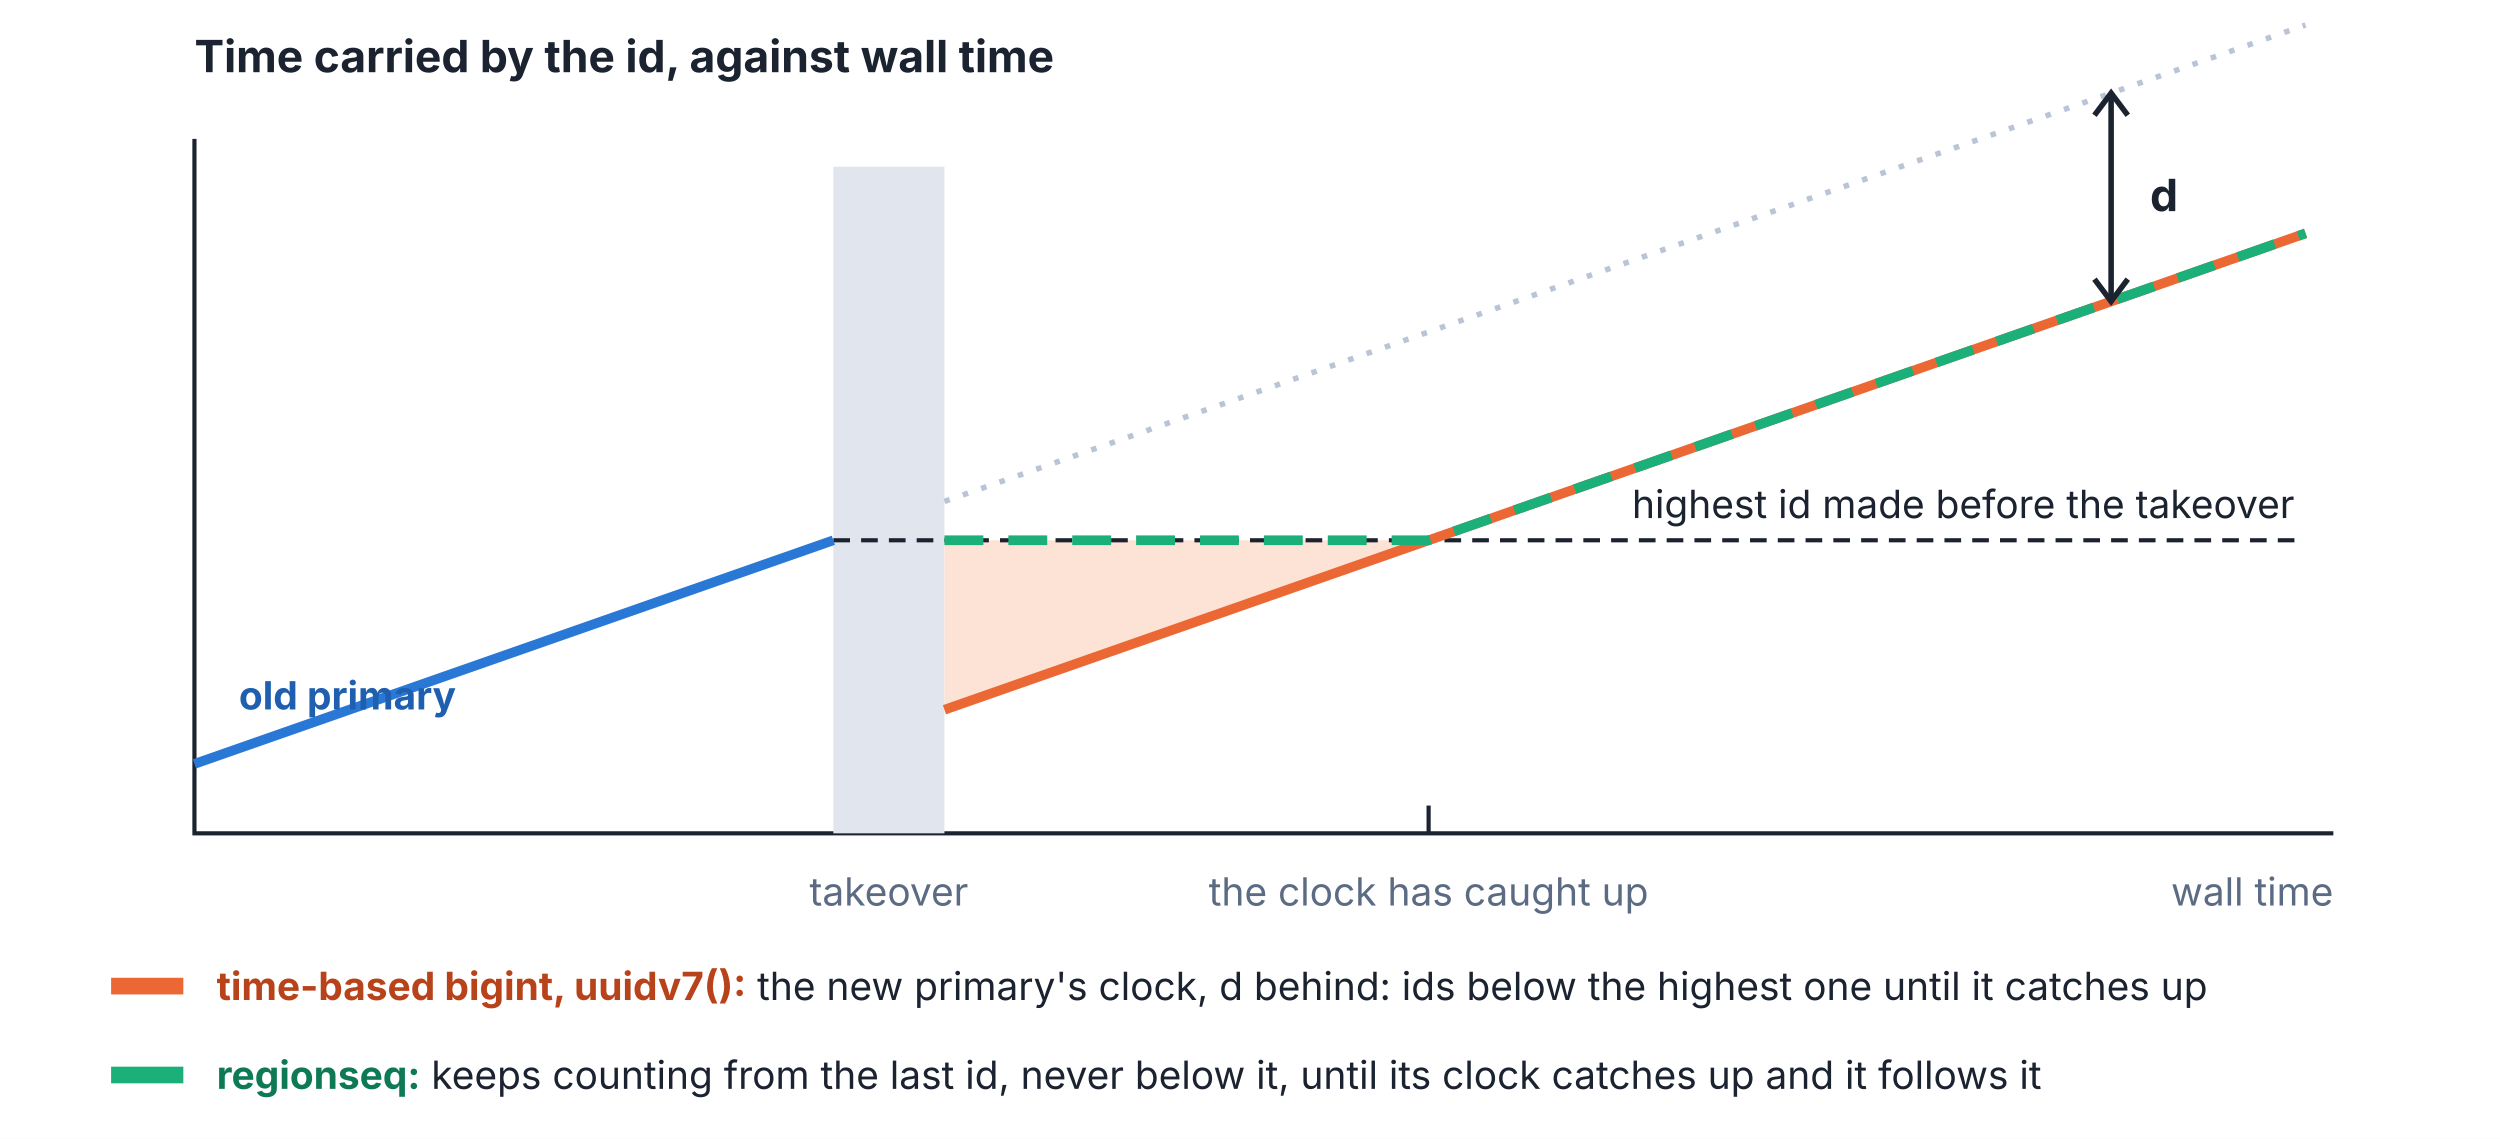
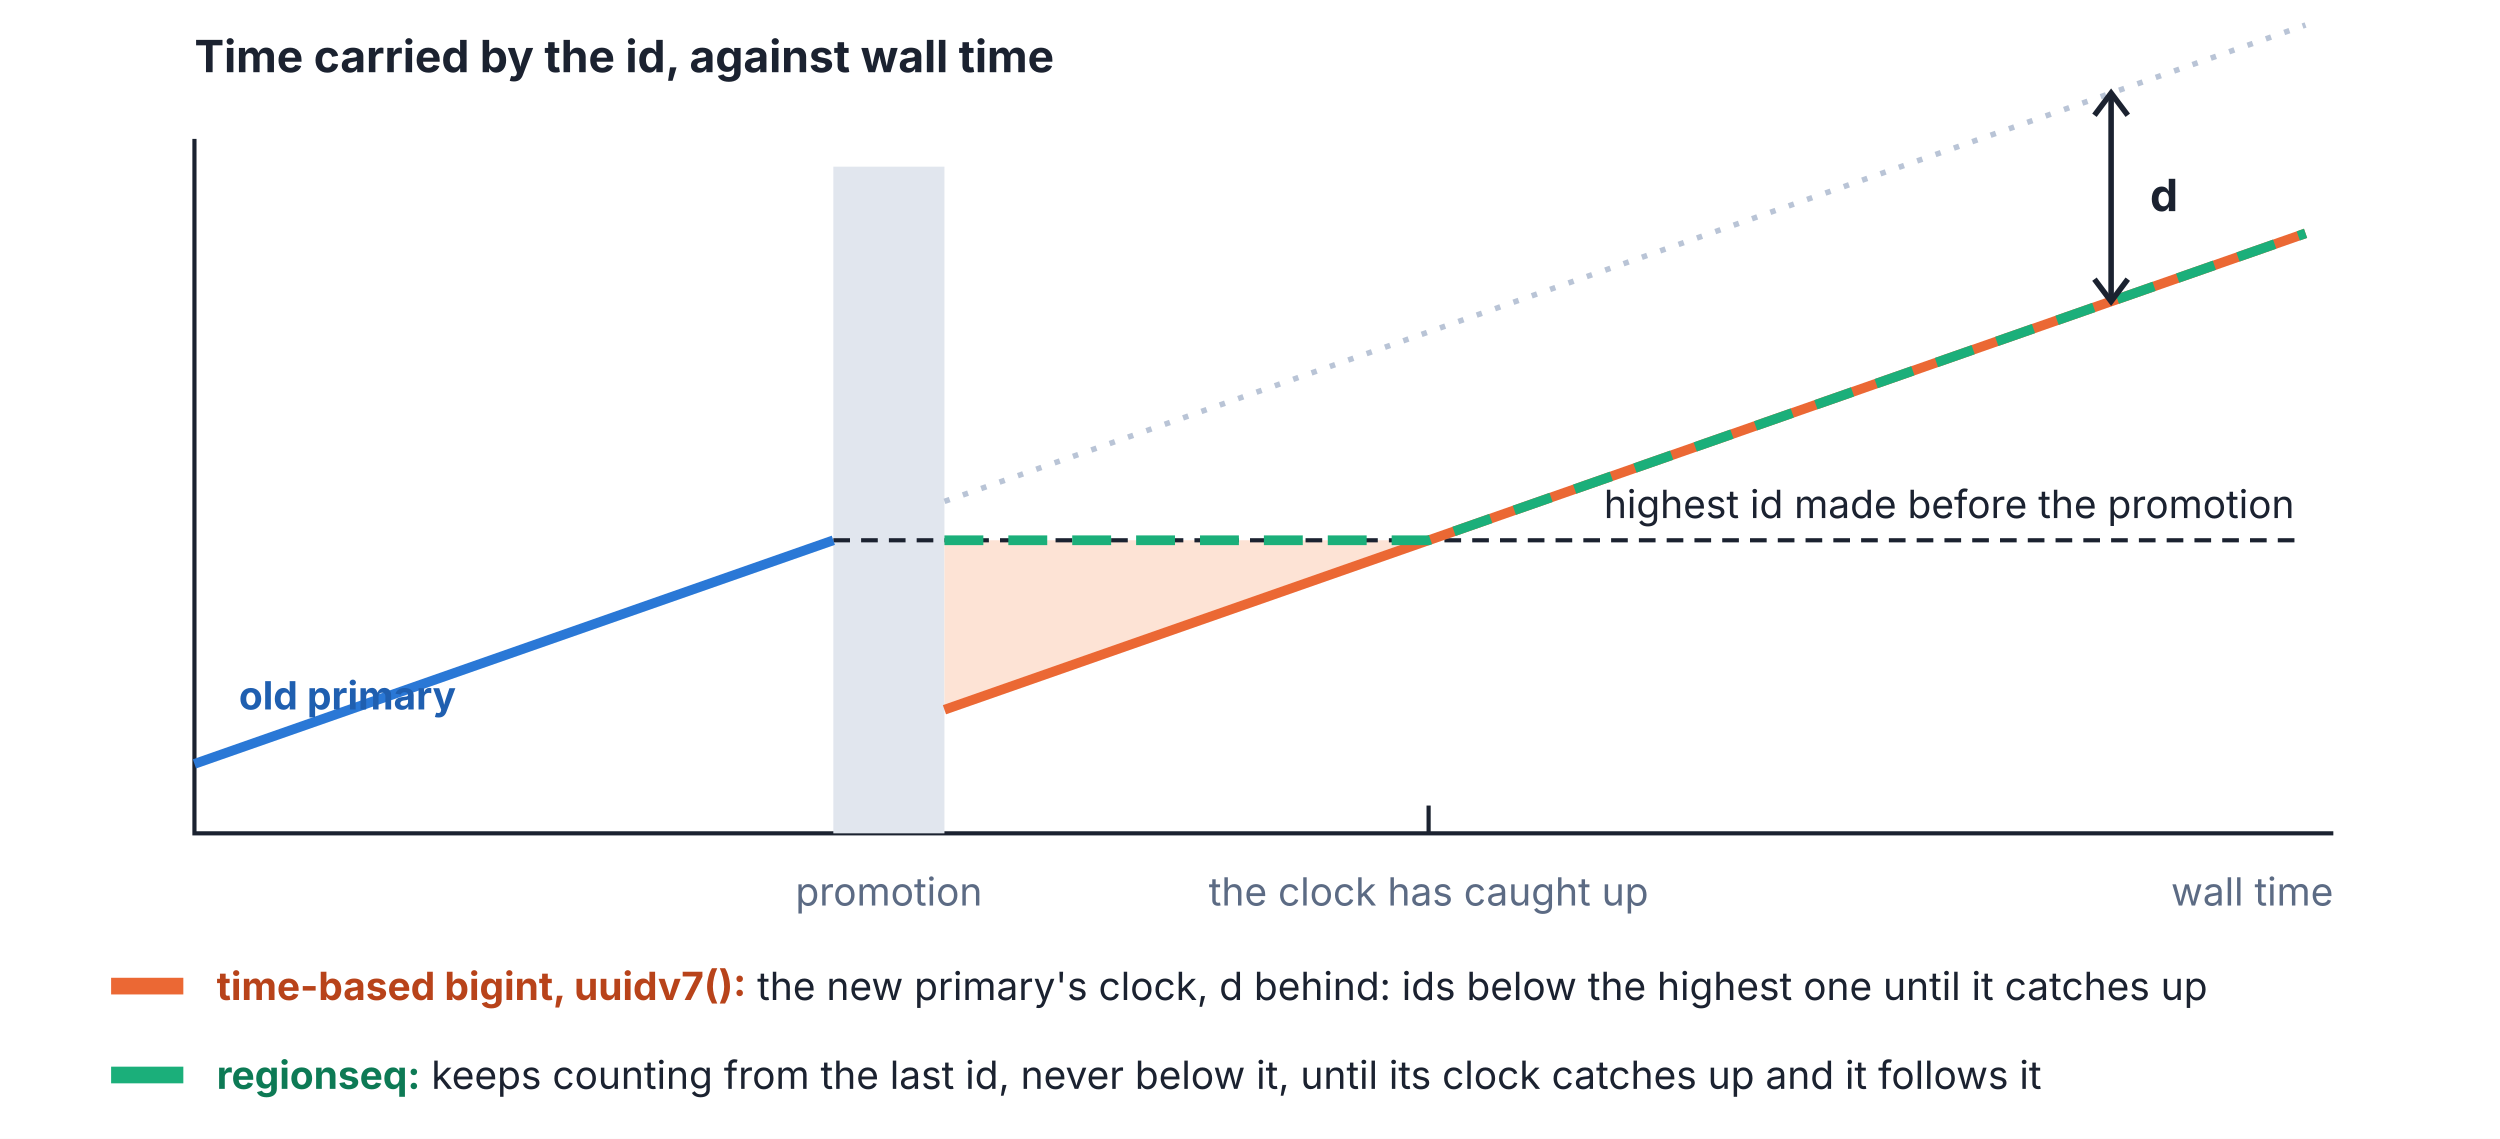
- <svg xmlns="http://www.w3.org/2000/svg" viewBox="0 0 900 410" role="img" aria-label="The time carried by ids against wall time. The old primary climbs with the clock. After a takeover, a new primary whose clock is d behind makes time-based ids, bigint or uuidv7, that are below the highest id made before, until its clock catches up. A regionseq id keeps counting from the last id and never goes below it.">
+ <svg xmlns="http://www.w3.org/2000/svg" viewBox="0 0 900 410" role="img" aria-label="The time carried by ids against wall time. The old primary climbs with the clock. After a promotion, a new primary whose clock is d behind makes time-based ids, bigint or uuidv7, that are below the highest id made before, until its clock catches up. A regionseq id keeps counting from the last id and never goes below it.">
  <style>
    text { font-family: system-ui, -apple-system, 'Segoe UI', sans-serif; fill: #1b2230; }
    .mono { font-family: ui-monospace, 'SF Mono', Menlo, Consolas, monospace; }
    .muted { fill: #5c6b84; } .b { font-weight: 700; }
    .axis { stroke: #1b2230; stroke-width: 1.5; fill: none; }
    .t { font-size: 16px; } .s { font-size: 14px; }
  </style>
  <rect width="900" height="410" fill="#fff" />
  <path class="axis" d="M70 50 V300 H840" />
  <text x="70" y="26" class="t b">Time carried by the id, against wall time</text>
  <text x="840" y="326" text-anchor="end" class="s muted">wall time</text>
  <rect x="300" y="60" width="40" height="240" fill="#e1e6ee" />
-   <text x="320.0" y="326" text-anchor="middle" class="s muted">takeover</text>
+   <text x="320.0" y="326" text-anchor="middle" class="s muted">promotion</text>
  <path d="M340 180.5 L830 9.0" stroke="#b9c4d6" stroke-width="2" stroke-dasharray="2 5" fill="none" />
  <text x="826" y="-1.0" text-anchor="end" class="s muted">the true time</text>
  <path d="M340 194.5 H514.3 L340 255.5 Z" fill="#fde3d5" />
  <path d="M300 194.5 H830" stroke="#1b2230" stroke-width="1.5" stroke-dasharray="6 4" fill="none" />
-   <text x="826" y="186.5" text-anchor="end" class="s">highest id made before the takeover</text>
+   <text x="826" y="186.5" text-anchor="end" class="s">highest id made before the promotion</text>
  <path d="M70 275.0 L300 194.5" stroke="#2a78d6" stroke-width="3.5" fill="none" />
  <text x="86" y="255.4" class="s b" style="fill:#1f5fb0">old primary</text>
  <path d="M340 255.5 L830 84.0" stroke="#eb6834" stroke-width="3.5" fill="none" />
  <path d="M340 194.5 H514.3 L830 84.0" stroke="#1baf7a" stroke-width="3.5" fill="none" stroke-dasharray="14 9" stroke-dashoffset="0" />
  <path d="M760 33.5 V108.5" stroke="#1b2230" stroke-width="2" fill="none" />
  <path d="M754 41.5 L760 33.5 L766 41.5 M754 100.5 L760 108.5 L766 100.5" stroke="#1b2230" stroke-width="2" fill="none" />
  <text x="774" y="76.0" class="t b">d</text>
  <path d="M514.3 290 V300" stroke="#1b2230" stroke-width="1.5" />
  <text x="514.3" y="326" text-anchor="middle" class="s muted">the clock has caught up</text>
  <rect x="40" y="352" width="26" height="6" fill="#eb6834" />
  <text x="78" y="360" class="s">
    <tspan class="b" style="fill:#b8431a">time-based bigint, uuidv7():</tspan> the new primary's clock, d behind: ids below the highest one until it catches up</text>
  <rect x="40" y="384" width="26" height="6" fill="#1baf7a" />
  <text x="78" y="392" class="s">
    <tspan class="b" style="fill:#0d7a55">regionseq:</tspan> keeps counting from the last id, never below it, until its clock catches up and it follows it</text>
</svg>
